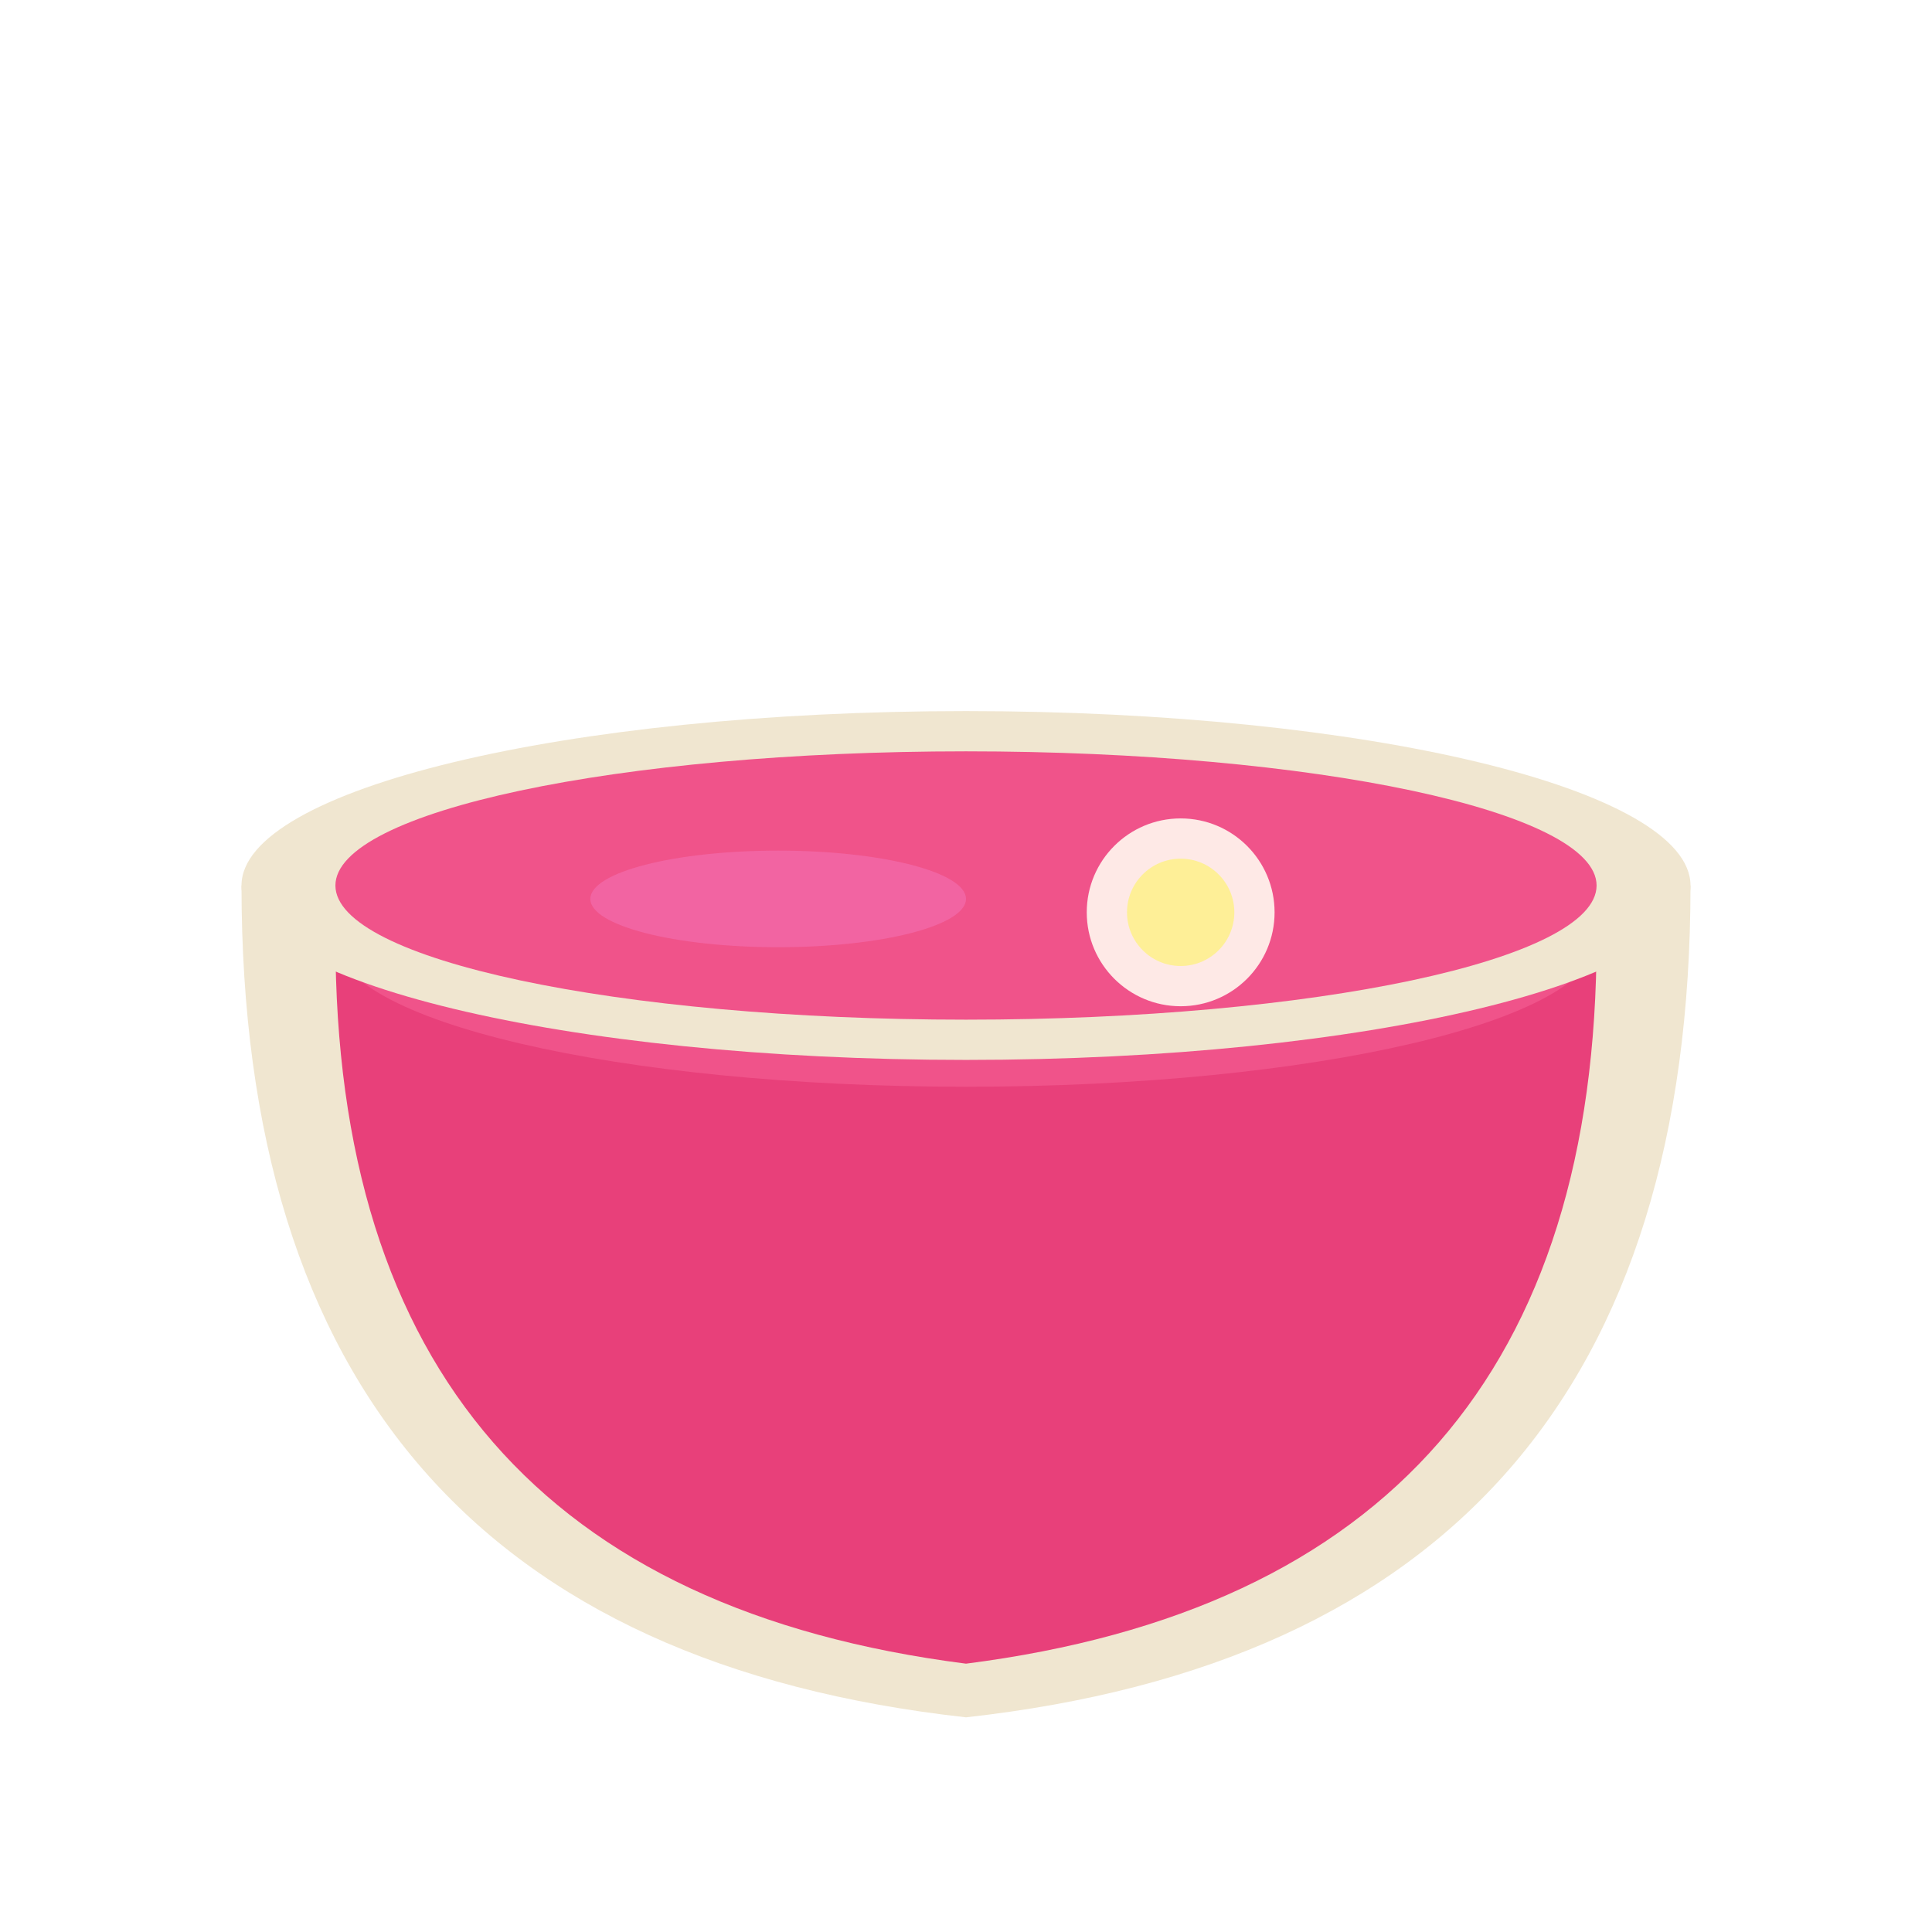
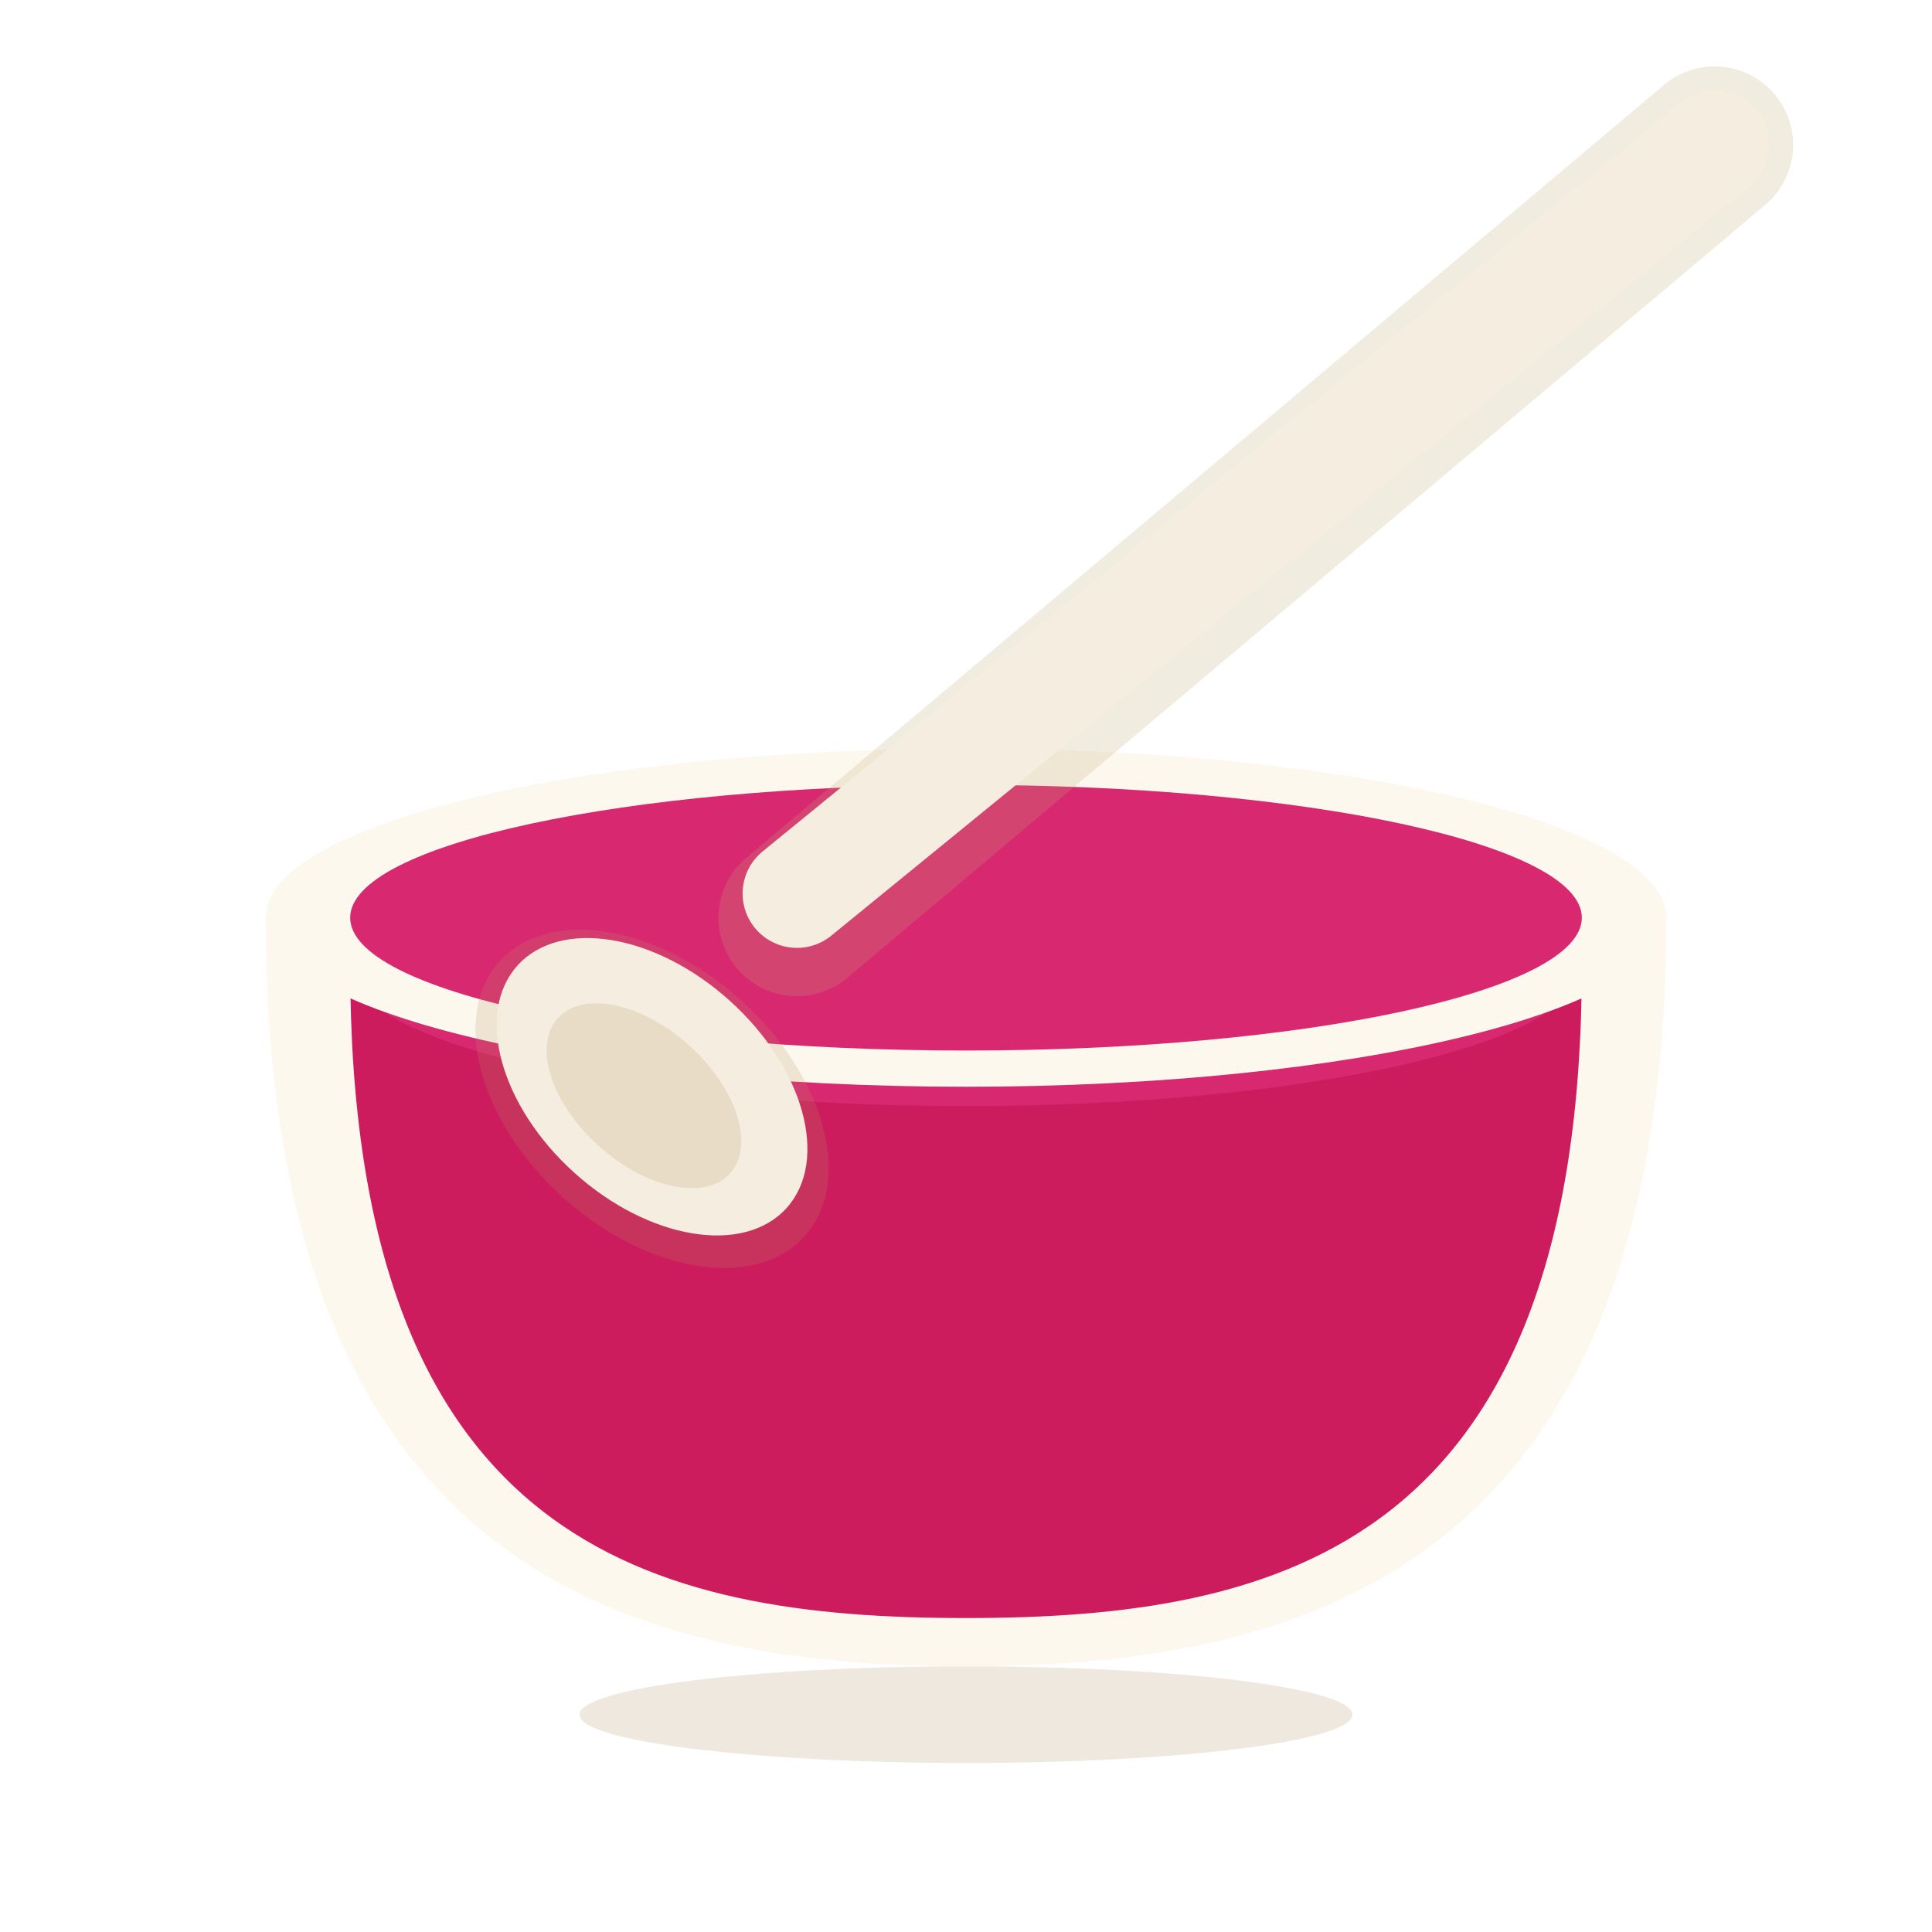
- <svg xmlns="http://www.w3.org/2000/svg" viewBox="0 0 72 72">
-   <path d="M9 33 Q9 61 36 64 Q63 61 63 33 Z" fill="#f0e6d0" />
-   <path d="M12.5 35 Q12.5 59 36 62 Q59.5 59 59.5 35 Z" fill="#e8407a" />
-   <ellipse cx="36" cy="35" rx="23.5" ry="5.5" fill="#f0538a" />
-   <ellipse cx="36" cy="33" rx="27" ry="6.5" fill="#f0e6d0" />
-   <ellipse cx="36" cy="33" rx="23.5" ry="5" fill="#f0538a" />
-   <ellipse cx="29" cy="33.5" rx="7" ry="1.8" fill="#f472b6" opacity="0.55" />
-   <circle cx="44" cy="34" r="3.5" fill="#fff9f0" opacity="0.9" />
-   <circle cx="44" cy="34" r="2" fill="#fef08a" opacity="0.85" />
+ <svg xmlns="http://www.w3.org/2000/svg" viewBox="0 0 80 80">
+   <ellipse cx="40" cy="71" rx="16" ry="2" fill="#a08050" opacity="0.18" />
+   <path d="M11 38 C11 65 26 69 40 69 C54 69 69 65 69 38 Z" fill="#fdf8ee" />
+   <path d="M14.5 40 C14.5 64 27 67 40 67 C53 67 65.5 64 65.5 40 Z" fill="#cc1c5e" />
+   <ellipse cx="40" cy="40" rx="25.5" ry="5.8" fill="#d82870" />
+   <ellipse cx="29" cy="38.5" rx="7" ry="2" fill="#e84a7a" opacity="0.5" />
+   <circle cx="47" cy="39" r="3.8" fill="#fdfaf0" />
+   <circle cx="47" cy="39" r="2" fill="#fde68a" />
+   <ellipse cx="40" cy="38" rx="29" ry="7" fill="#fdf8ee" />
+   <ellipse cx="40" cy="38" rx="25.5" ry="5.5" fill="#d82870" />
+   <line x1="33" y1="38" x2="71" y2="6" stroke="#c0a870" stroke-width="6.5" stroke-linecap="round" opacity="0.22" />
+   <line x1="33" y1="37" x2="71" y2="6" stroke="#f5ede0" stroke-width="4.5" stroke-linecap="round" />
+   <ellipse cx="27" cy="45.5" rx="8.5" ry="5.5" fill="#b89060" opacity="0.2" transform="rotate(42 27 45.5)" />
+   <ellipse cx="27" cy="45" rx="7.5" ry="4.8" fill="#f5ede0" transform="rotate(42 27 45)" />
+   <ellipse cx="27" cy="45.5" rx="4.8" ry="2.8" fill="#d8c8a8" opacity="0.45" transform="rotate(42 27 45)" />
</svg>
